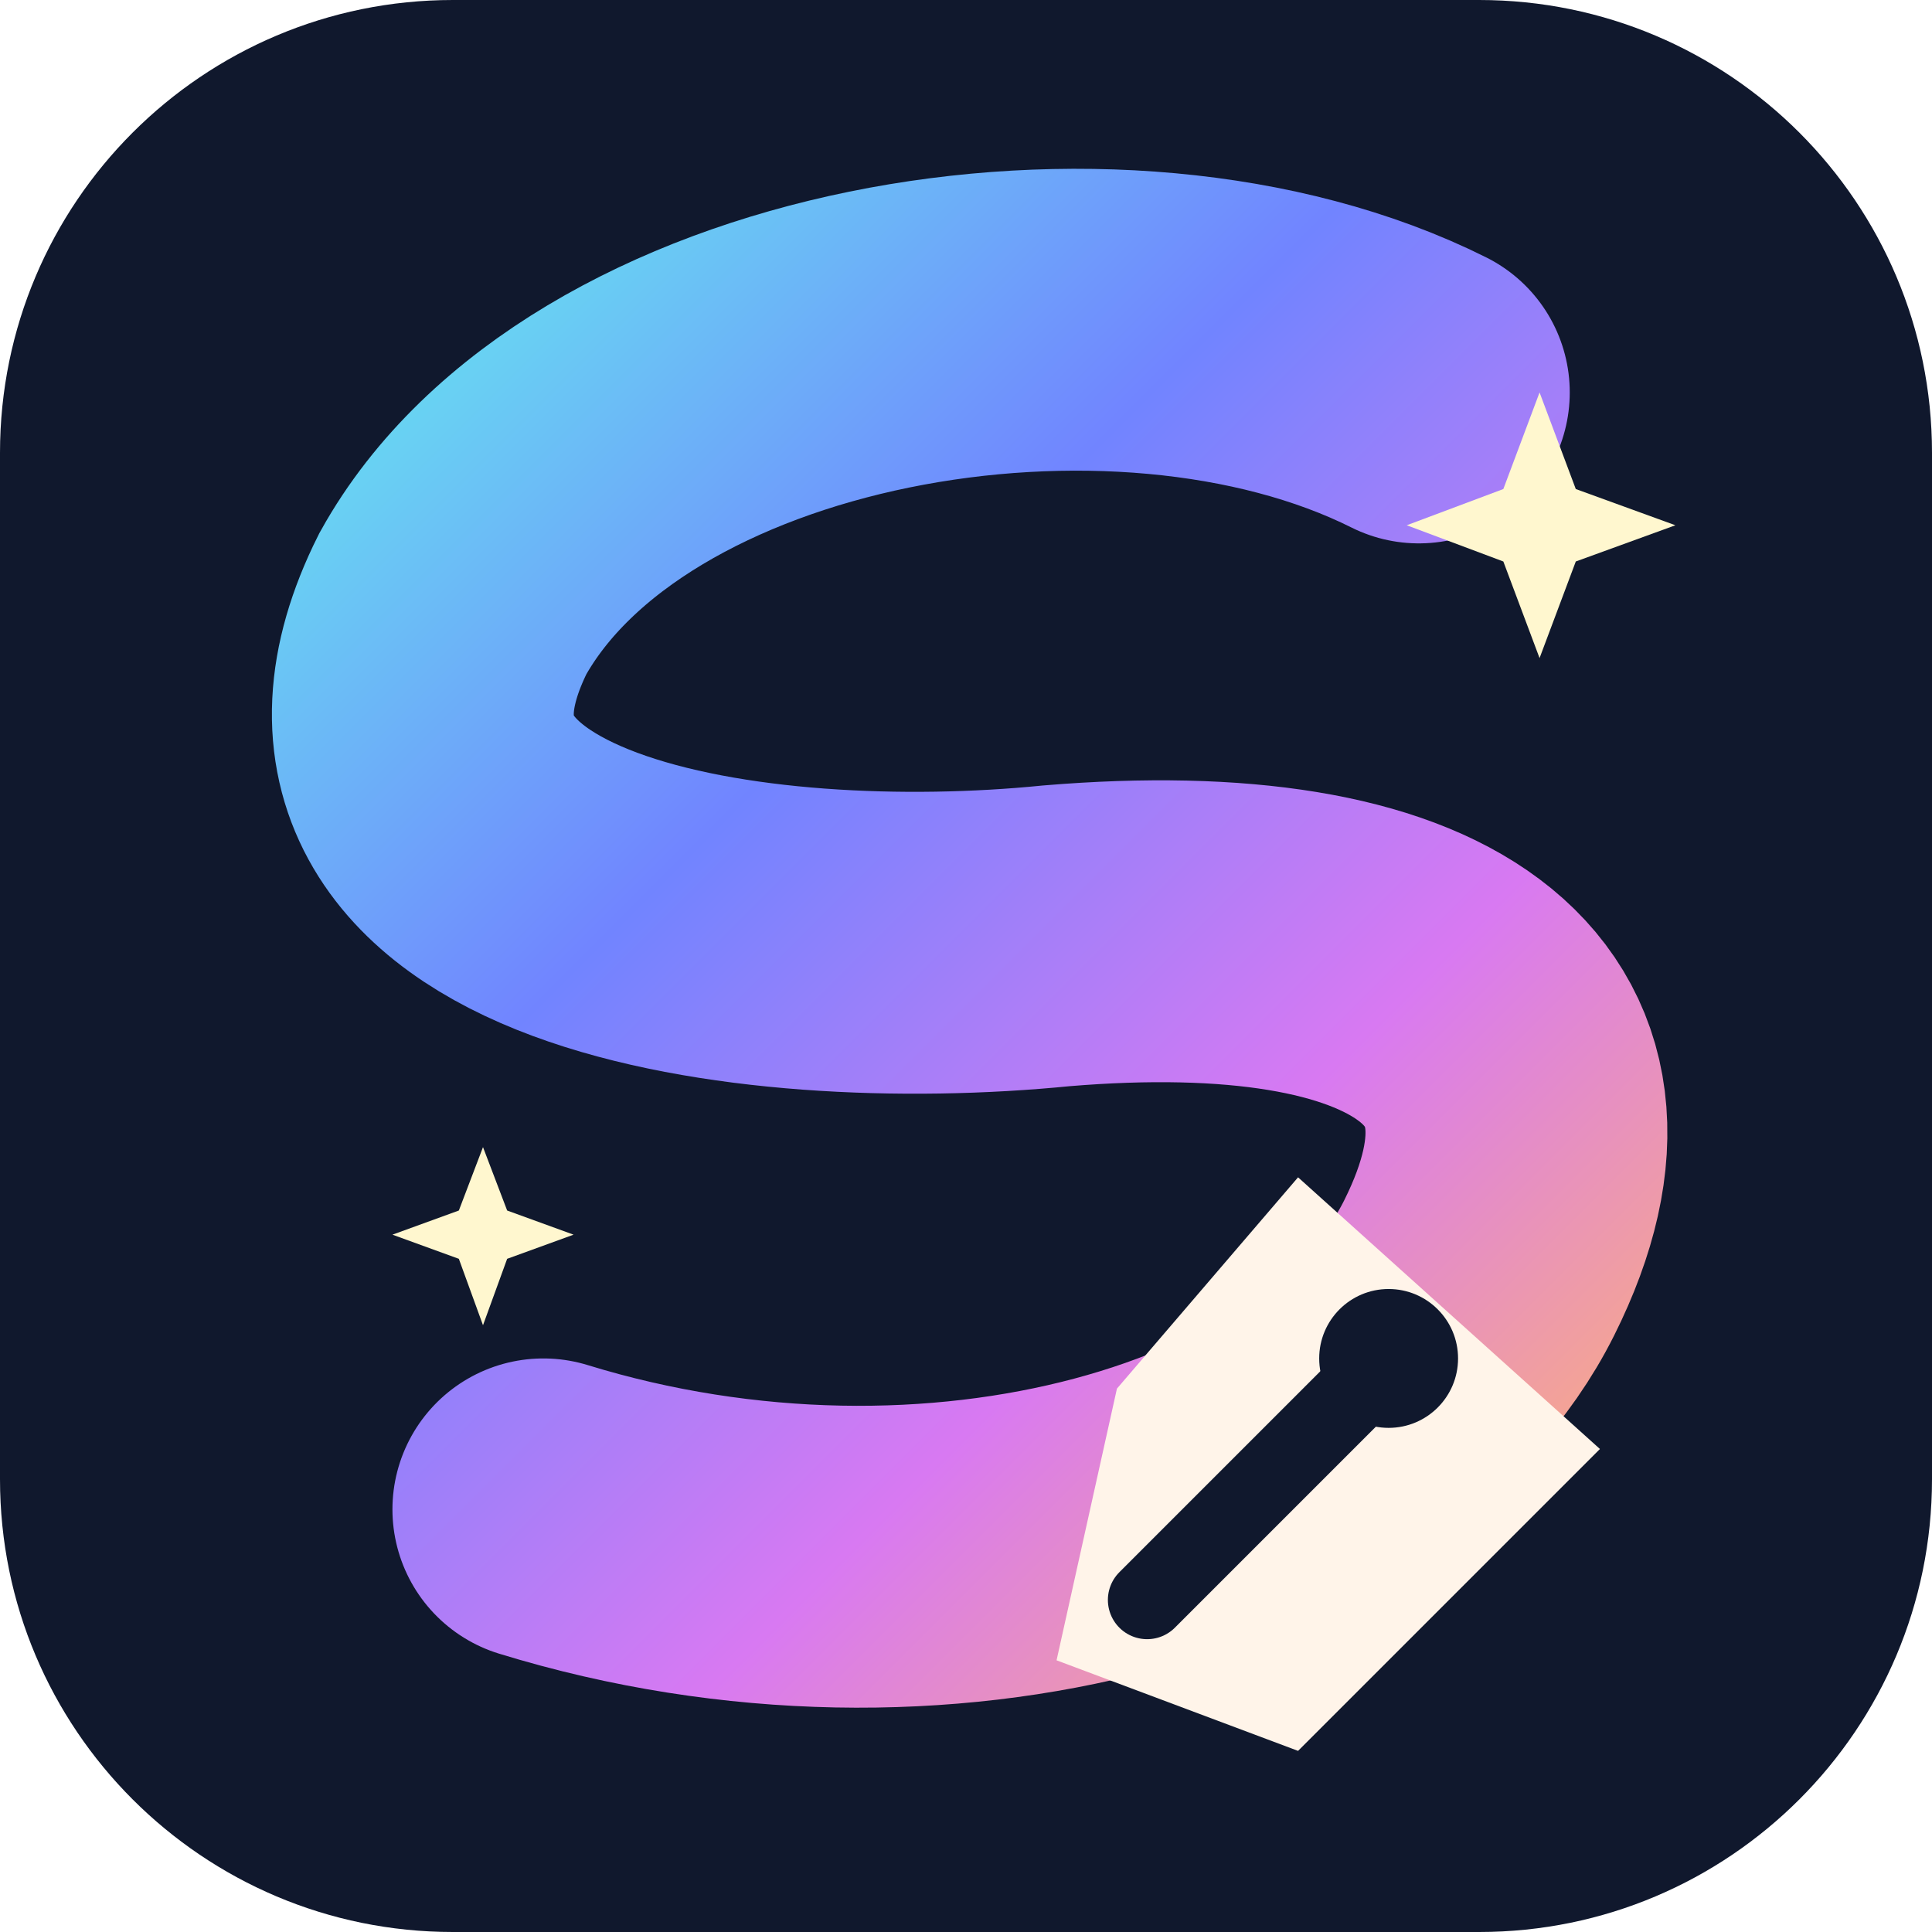
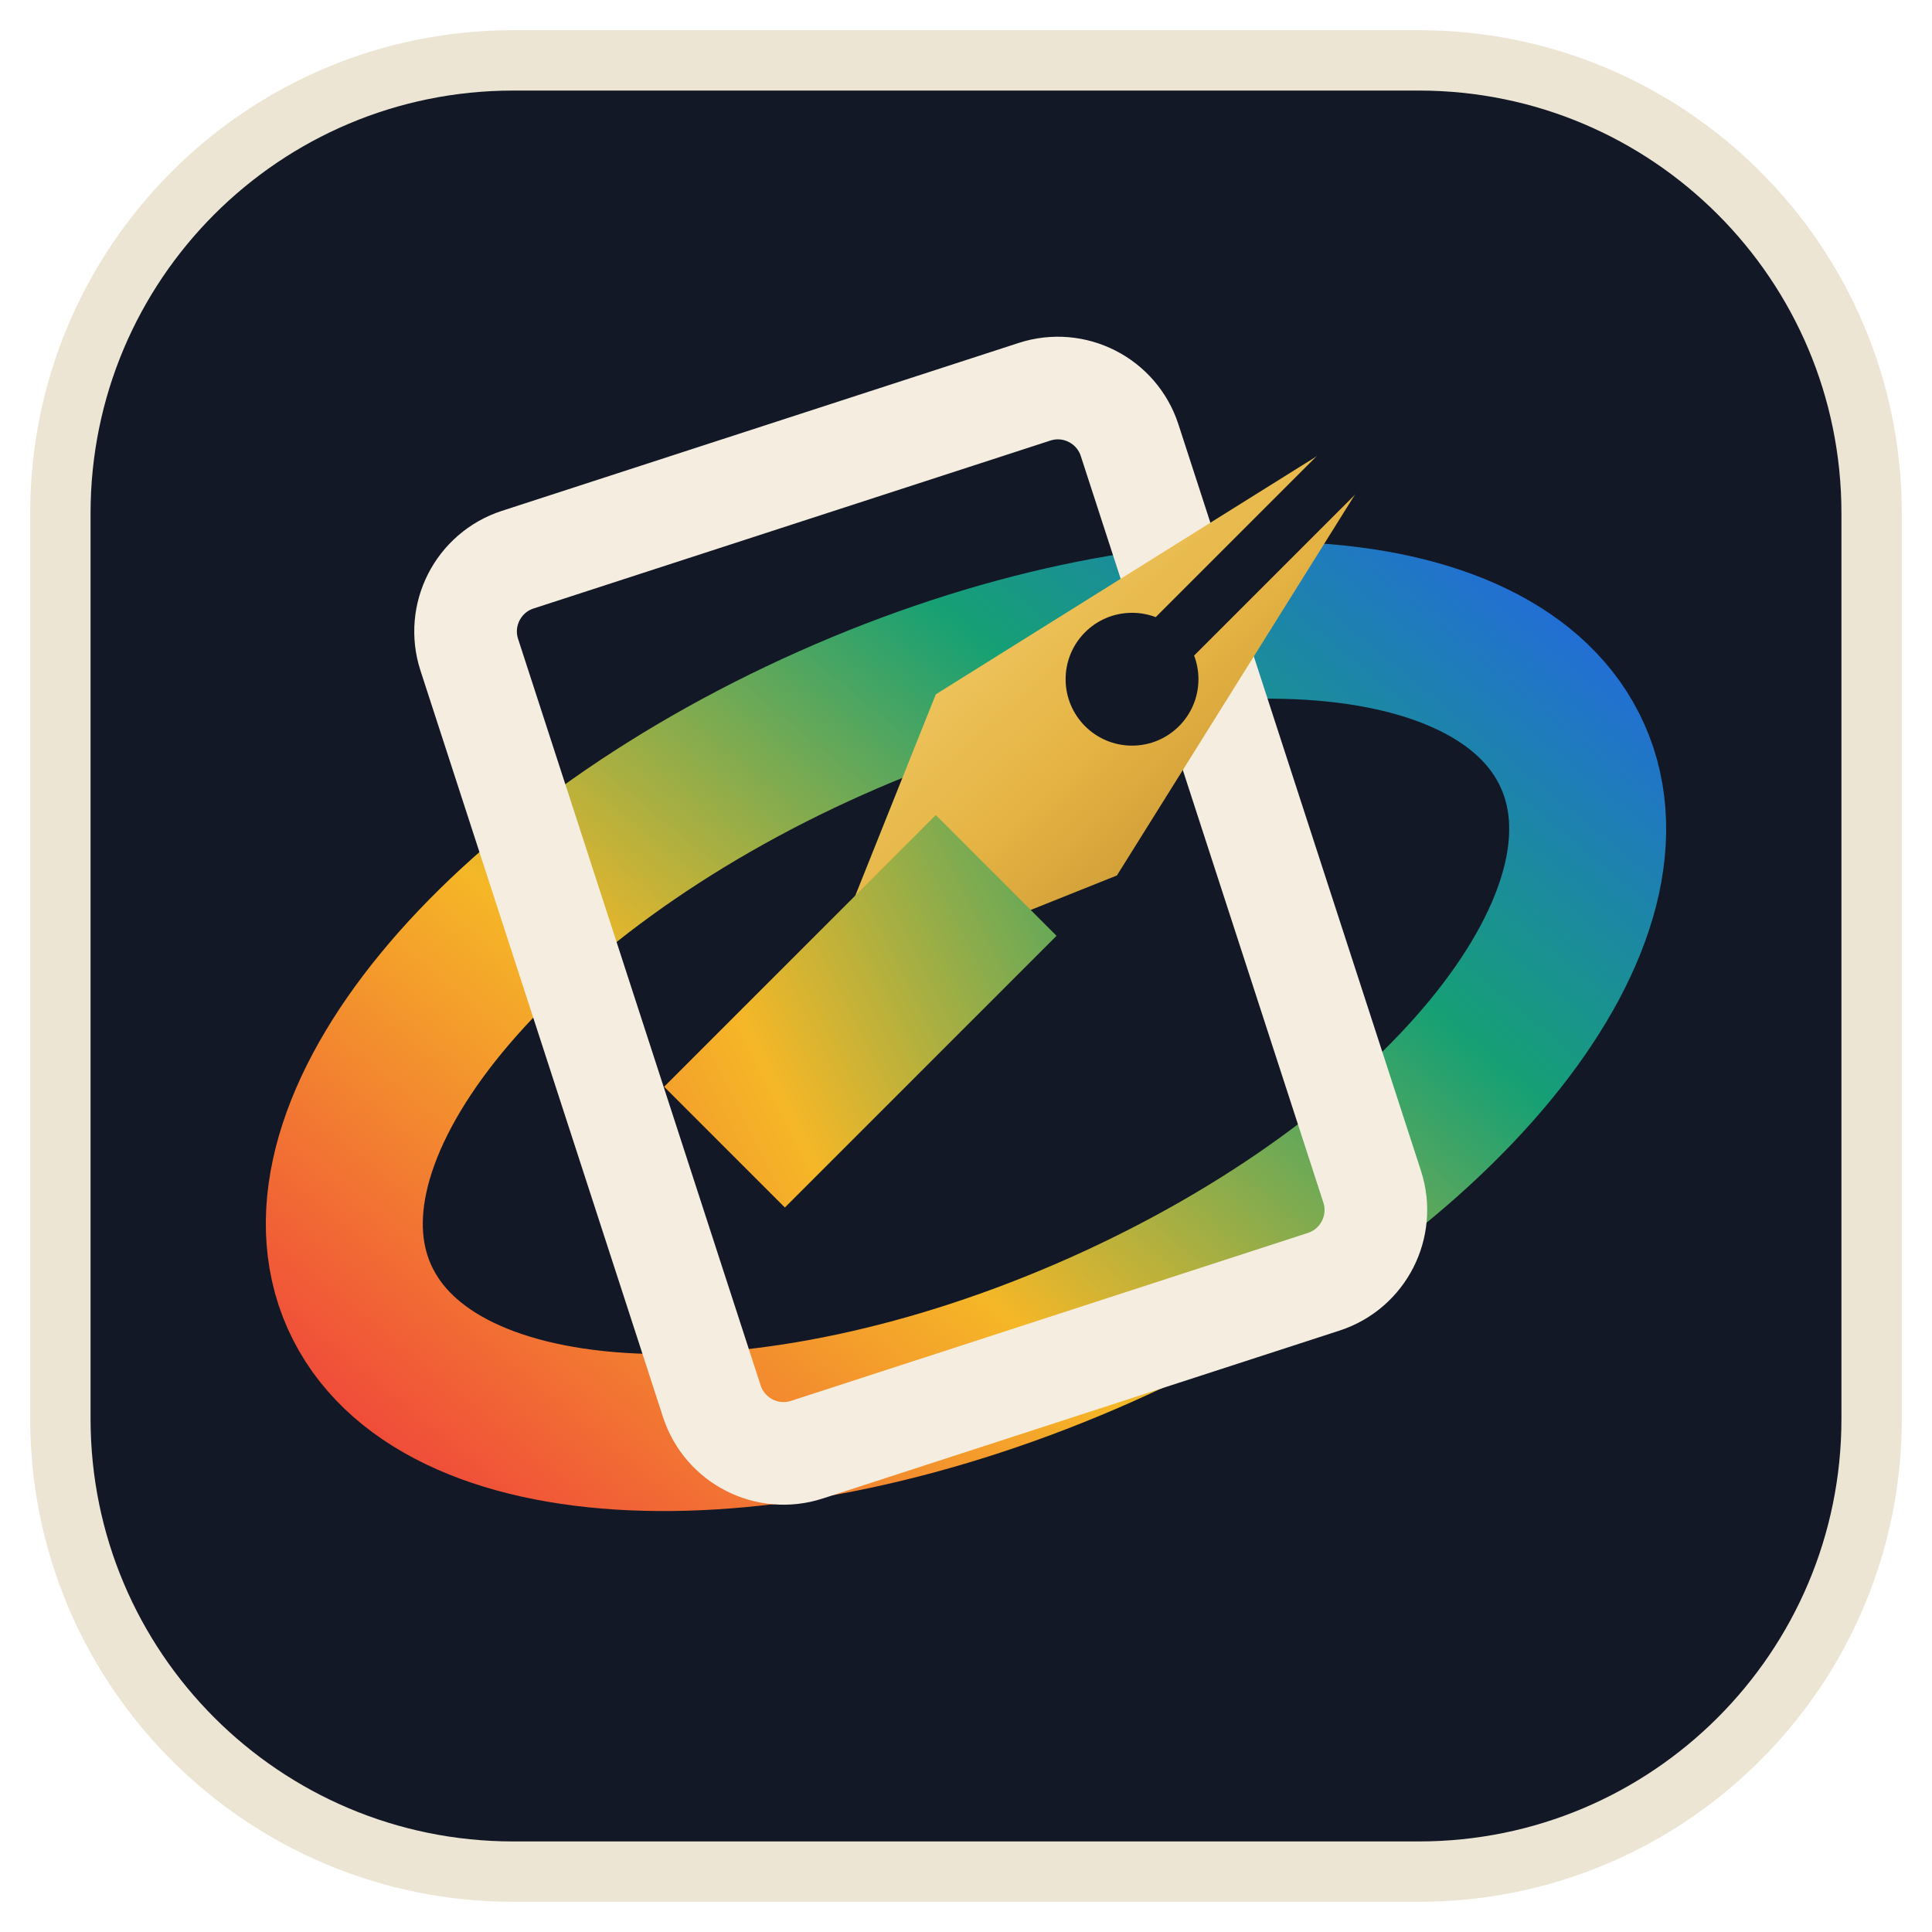
<svg xmlns="http://www.w3.org/2000/svg" viewBox="0 0 64 64" role="img" aria-labelledby="title">
  <defs>
-     <linearGradient id="r" x1="11" y1="10" x2="54" y2="53" gradientUnits="userSpaceOnUse">
-       <stop stop-color="#66e7ef" />
-       <stop offset=".35" stop-color="#7184ff" />
-       <stop offset=".68" stop-color="#d879f2" />
-       <stop offset="1" stop-color="#ffb56f" />
+     <linearGradient id="nibGold" x1="28" y1="12" x2="48" y2="34" gradientUnits="userSpaceOnUse">
+       <stop offset="0" stop-color="#fde38a" />
+       <stop offset=".5" stop-color="#e5b343" />
+       <stop offset="1" stop-color="#9e6d1c" />
+     </linearGradient>
+     <linearGradient id="jewelBand" x1="10" y1="42" x2="54" y2="20" gradientUnits="userSpaceOnUse">
+       <stop offset="0" stop-color="#f04a3a" />
+       <stop offset=".34" stop-color="#f5b727" />
+       <stop offset=".68" stop-color="#16a074" />
+       <stop offset="1" stop-color="#2563eb" />
    </linearGradient>
  </defs>
-   <rect width="64" height="64" rx="15" fill="#10182d" />
-   <path d="M47 13C37 8 20 11 15 20c-5 10 10 12 20 11 12-1 18 3 14 11-4 8-18 12-31 8" fill="none" stroke="url(#r)" stroke-width="10" stroke-linecap="round" />
-   <path d="m43 39 10 9-10 10-8-3 2-9Z" fill="#fff4e9" />
-   <path d="m38 53 8-8" fill="none" stroke="#10182d" stroke-width="2.6" stroke-linecap="round" />
-   <circle cx="46" cy="45" r="2.3" fill="#10182d" />
-   <path d="m51 13 1.2 3.2 3.3 1.2-3.3 1.2-1.2 3.2-1.2-3.2-3.2-1.2 3.2-1.2Zm-35 25 .8 2.1 2.2.8-2.2.8-.8 2.2-.8-2.2-2.2-.8 2.2-.8Z" fill="#fff7cf" />
+   <rect x="2" y="2" width="60" height="60" rx="15" fill="#121826" stroke="#ede5d4" stroke-width="2" />
+   <ellipse cx="32" cy="34" rx="22" ry="11" transform="rotate(-24 32 34)" fill="none" stroke="url(#jewelBand)" stroke-width="5.2" />
+   <rect x="19" y="15" width="23" height="31" rx="2.5" transform="rotate(-18 30.5 30.5)" fill="none" stroke="#f5eee0" stroke-width="3.4" />
+   <path d="M47 13 31 23l-4 10 10-4 10-16Z" fill="url(#nibGold)" />
+   <line x1="46.5" y1="13.5" x2="38.5" y2="21.5" stroke="#121826" stroke-width="1.8" stroke-linecap="round" />
+   <circle cx="37.5" cy="22.5" r="2.2" fill="#121826" />
+   <path d="M22 36l9-9 4 4-9 9z" fill="url(#jewelBand)" />
</svg>
